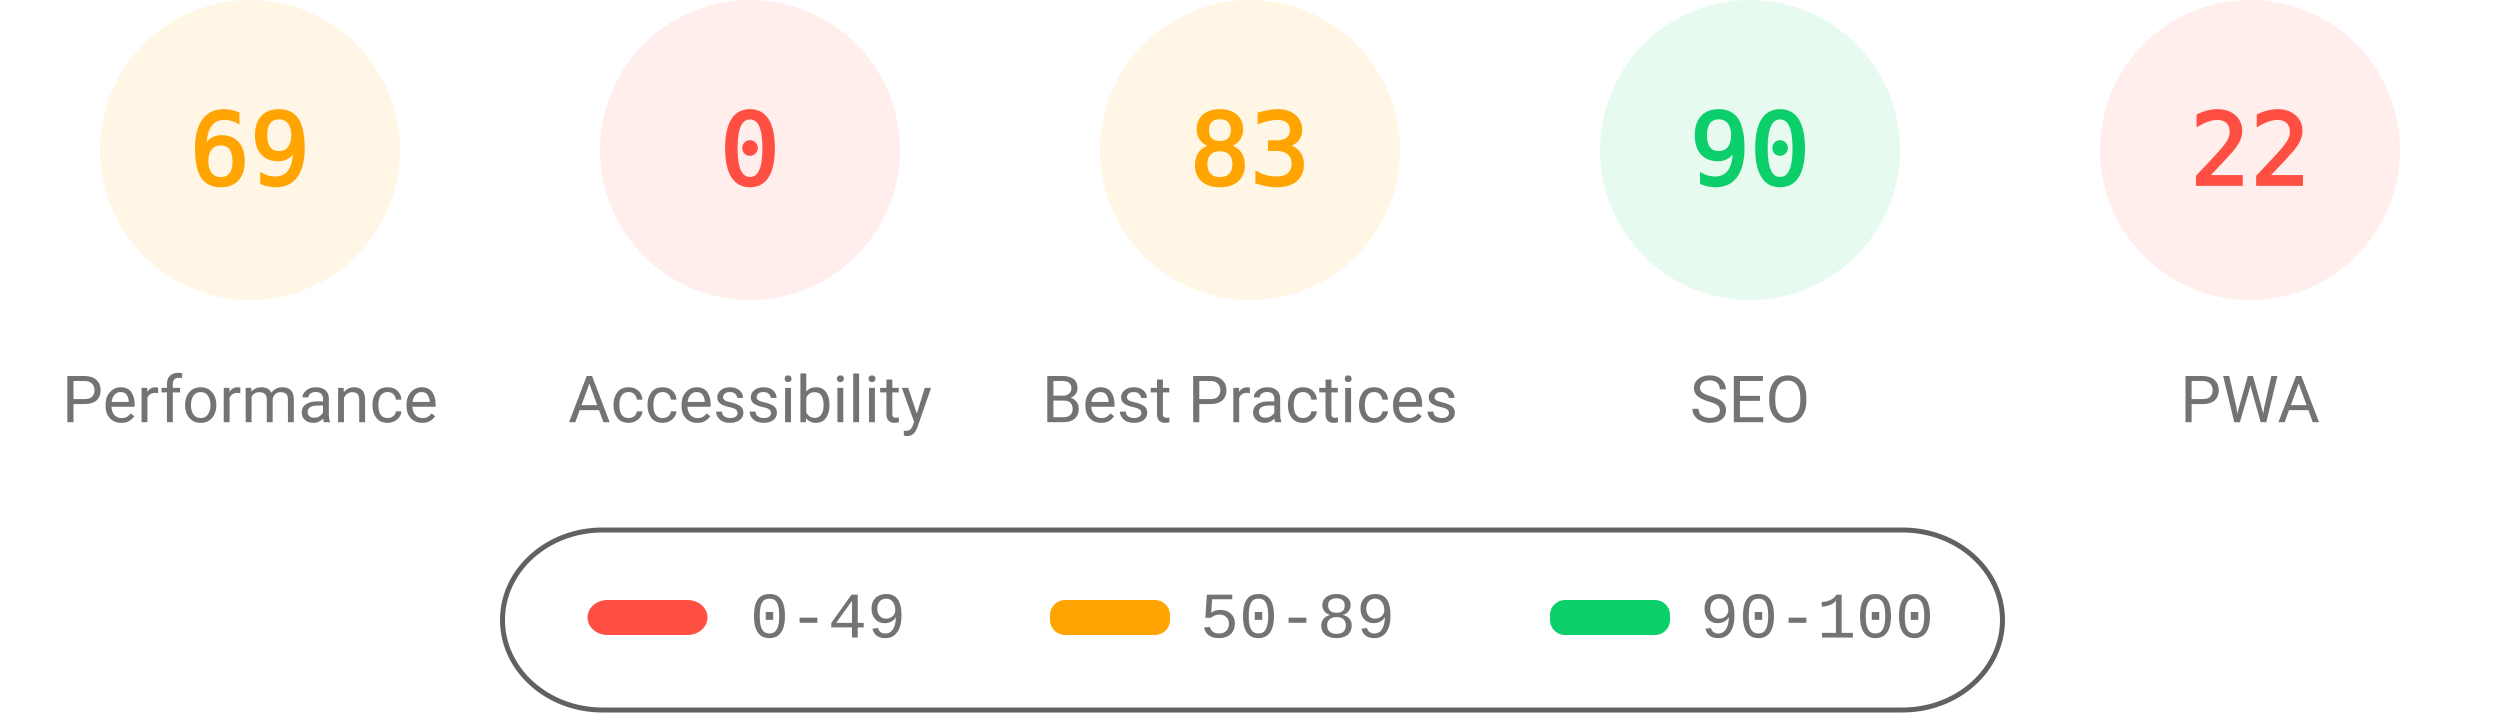
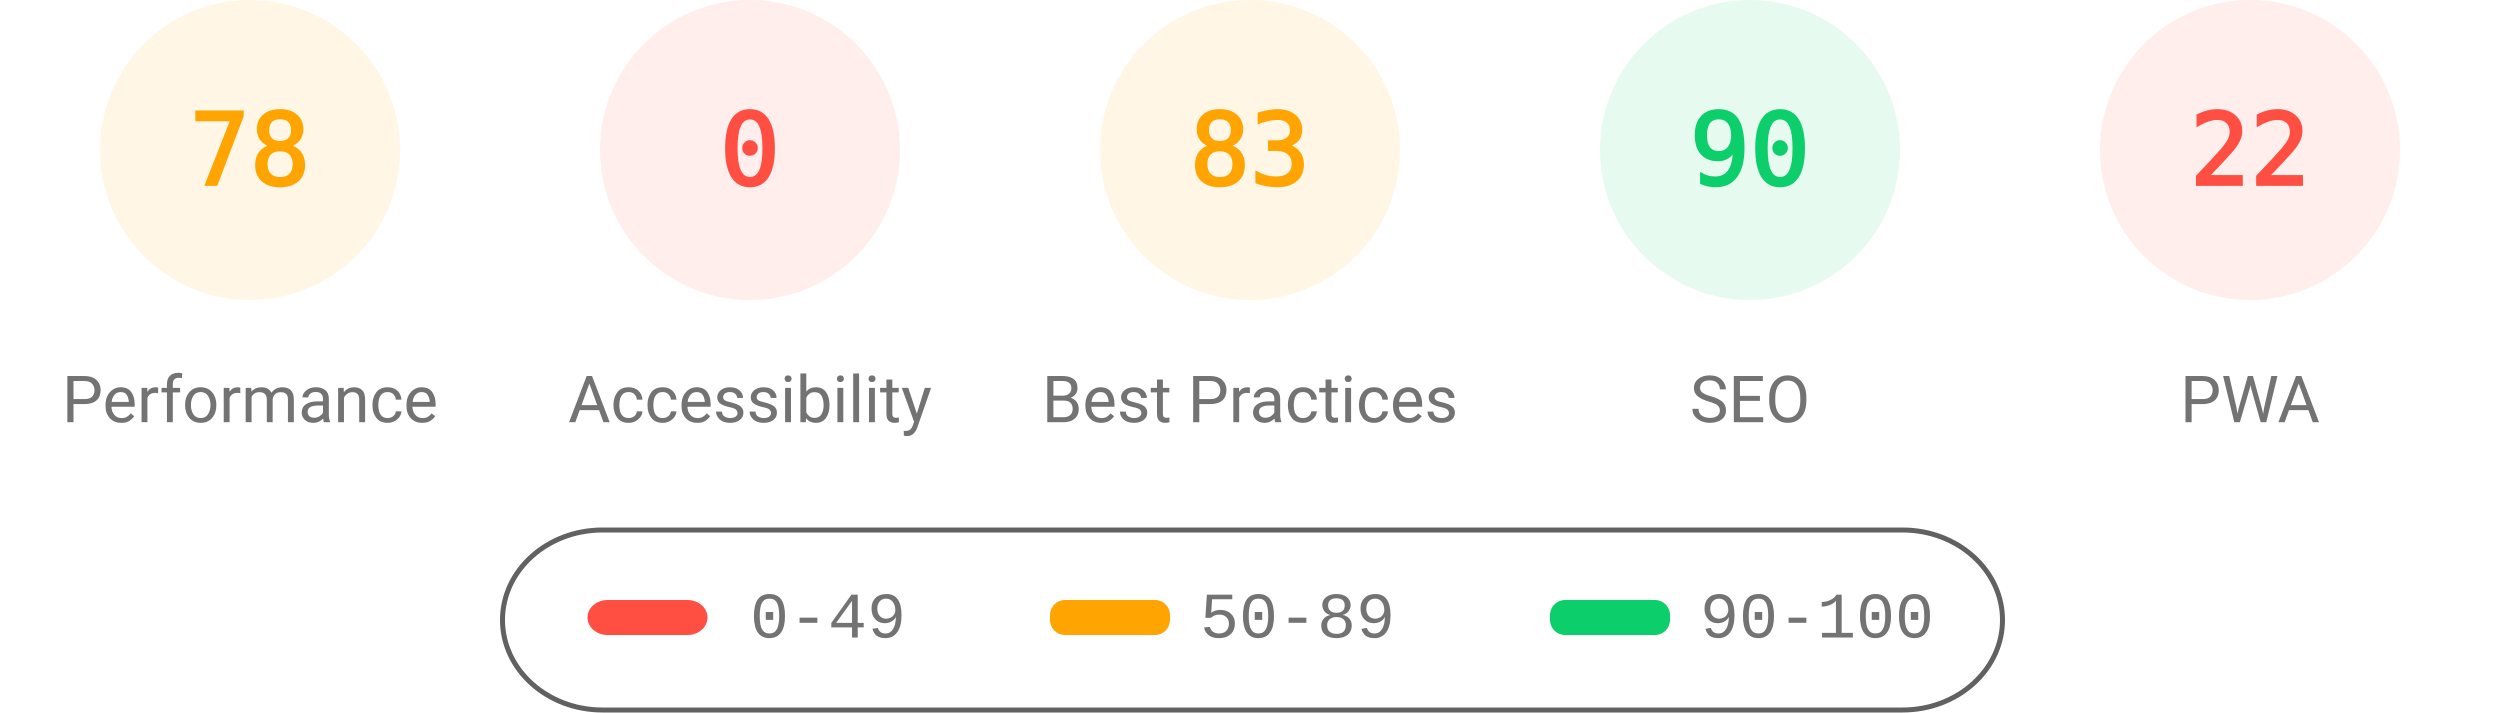
<svg xmlns="http://www.w3.org/2000/svg" fill="none" width="1000" height="285">
  <style>.gauge-base{opacity:.1}.gauge-arc{fill:none;animation-delay:250ms;stroke-linecap:round;transform:rotate(-90deg);transform-origin:100px 60px;animation:load-gauge 1s ease forwards}.guage-text{font-size:40px;font-family:monospace;text-align:center}.guage-red{color:#ff4e42;fill:#ff4e42;stroke:#ff4e42}.guage-orange{color:#ffa400;fill:#ffa400;stroke:#ffa400}.guage-green{color:#0cce6b;fill:#0cce6b;stroke:#0cce6b}.guage-undefined{color:#5c5c5c;fill:#5c5c5c;stroke:#5c5c5c}.guage-title{color:#737373;fill:#737373;stroke:none;font-size:26px;line-height:26px;font-family:Roboto,Halvetica,Arial,sans-serif}@keyframes load-gauge{from{stroke-dasharray:0 352.858}}</style>
  <svg class="guage-div guage-perf guage-orange" viewBox="0 0 200 200" width="200" height="200">
    <circle class="gauge-base" r="56" cx="100" cy="60" stroke-width="8" />
-     <circle class="gauge-arc guage-arc-1" r="56" cx="100" cy="60" stroke-width="8" style="stroke-dasharray:242.782,351.858" />
-     <text class="guage-text" x="100" y="60" alignment-baseline="central" dominant-baseline="central" text-anchor="middle">69</text>
+     <circle class="gauge-arc guage-arc-1" r="56" cx="100" cy="60" stroke-width="8" style="stroke-dasharray:274.449,351.858" />
+     <text class="guage-text" x="100" y="60" alignment-baseline="central" dominant-baseline="central" text-anchor="middle">78</text>
    <text class="guage-title" x="100" y="160" alignment-baseline="central" dominant-baseline="central" text-anchor="middle">Performance</text>
  </svg>
  <svg class="guage-div guage-acc guage-red" viewBox="0 0 200 200" width="200" height="200" x="200">
    <circle class="gauge-base" r="56" cx="100" cy="60" stroke-width="8" />
    <circle class="gauge-arc guage-arc-2" r="56" cx="100" cy="60" stroke-width="8" style="stroke-dasharray:0,351.858" />
    <text class="guage-text" x="100" y="60" alignment-baseline="central" dominant-baseline="central" text-anchor="middle">0</text>
    <text class="guage-title" x="100" y="160" alignment-baseline="central" dominant-baseline="central" text-anchor="middle">Accessibility</text>
  </svg>
  <svg class="guage-div guage-best guage-orange" viewBox="0 0 200 200" width="200" height="200" x="400">
    <circle class="gauge-base" r="56" cx="100" cy="60" stroke-width="8" />
    <circle class="gauge-arc guage-arc-3" r="56" cx="100" cy="60" stroke-width="8" style="stroke-dasharray:292.042,351.858" />
    <text class="guage-text" x="100" y="60" alignment-baseline="central" dominant-baseline="central" text-anchor="middle">83</text>
    <text class="guage-title" x="100" y="160" alignment-baseline="central" dominant-baseline="central" text-anchor="middle">Best Practices</text>
  </svg>
  <svg class="guage-div guage-seo guage-green" viewBox="0 0 200 200" width="200" height="200" x="600">
    <circle class="gauge-base" r="56" cx="100" cy="60" stroke-width="8" />
    <circle class="gauge-arc guage-arc-4" r="56" cx="100" cy="60" stroke-width="8" style="stroke-dasharray:316.672,351.858" />
    <text class="guage-text" x="100" y="60" alignment-baseline="central" dominant-baseline="central" text-anchor="middle">90</text>
    <text class="guage-title" x="100" y="160" alignment-baseline="central" dominant-baseline="central" text-anchor="middle">SEO</text>
  </svg>
  <svg class="guage-div guage-pwa guage-red" viewBox="0 0 200 200" width="200" height="200" x="800">
    <circle class="gauge-base" r="56" cx="100" cy="60" stroke-width="8" />
    <circle class="gauge-arc guage-arc-4" r="56" cx="100" cy="60" stroke-width="8" style="stroke-dasharray:77.409,351.858" />
    <text class="guage-text" x="100" y="60" alignment-baseline="central" dominant-baseline="central" text-anchor="middle">22</text>
    <text class="guage-title" x="100" y="160" alignment-baseline="central" dominant-baseline="central" text-anchor="middle">PWA</text>
  </svg>
  <svg width="604" height="76" x="200" y="210">
    <path fill="none" id="canvas_background" d="M-1-1h604v80H-1z" />
    <rect fill-opacity="0" stroke="#616161" stroke-width="2" rx="40" id="svg_2" height="72" width="600" y="2" x="1" fill="#000" />
    <rect stroke="#000" rx="8" id="svg_3" height="14" width="48" y="30" x="35" stroke-opacity="null" stroke-width="0" fill="#ff4e42" />
    <rect stroke="#000" rx="6" id="svg_4" height="14" width="48" y="30" x="220" stroke-opacity="null" stroke-width="0" fill="#ffa400" />
    <rect stroke="#000" rx="6" id="svg_5" height="14" width="48" y="30" x="420" stroke-opacity="null" stroke-width="0" fill="#0cce6b" />
    <text xml:space="preserve" text-anchor="start" font-family="'Courier New', Courier, monospace" font-size="26" id="svg_6" y="45" x="100" stroke-opacity="null" stroke-width="0" stroke="#000" fill="#737373">0-49</text>
    <text xml:space="preserve" text-anchor="start" font-family="'Courier New', Courier, monospace" font-size="26" id="svg_7" y="45" x="280" stroke-opacity="null" stroke-width="0" stroke="#000" fill="#737373">50-89</text>
    <text xml:space="preserve" text-anchor="start" font-family="'Courier New', Courier, monospace" font-size="26" id="svg_8" y="45" x="480" stroke-opacity="null" stroke-width="0" stroke="#000" fill="#737373">90-100</text>
  </svg>
</svg>
